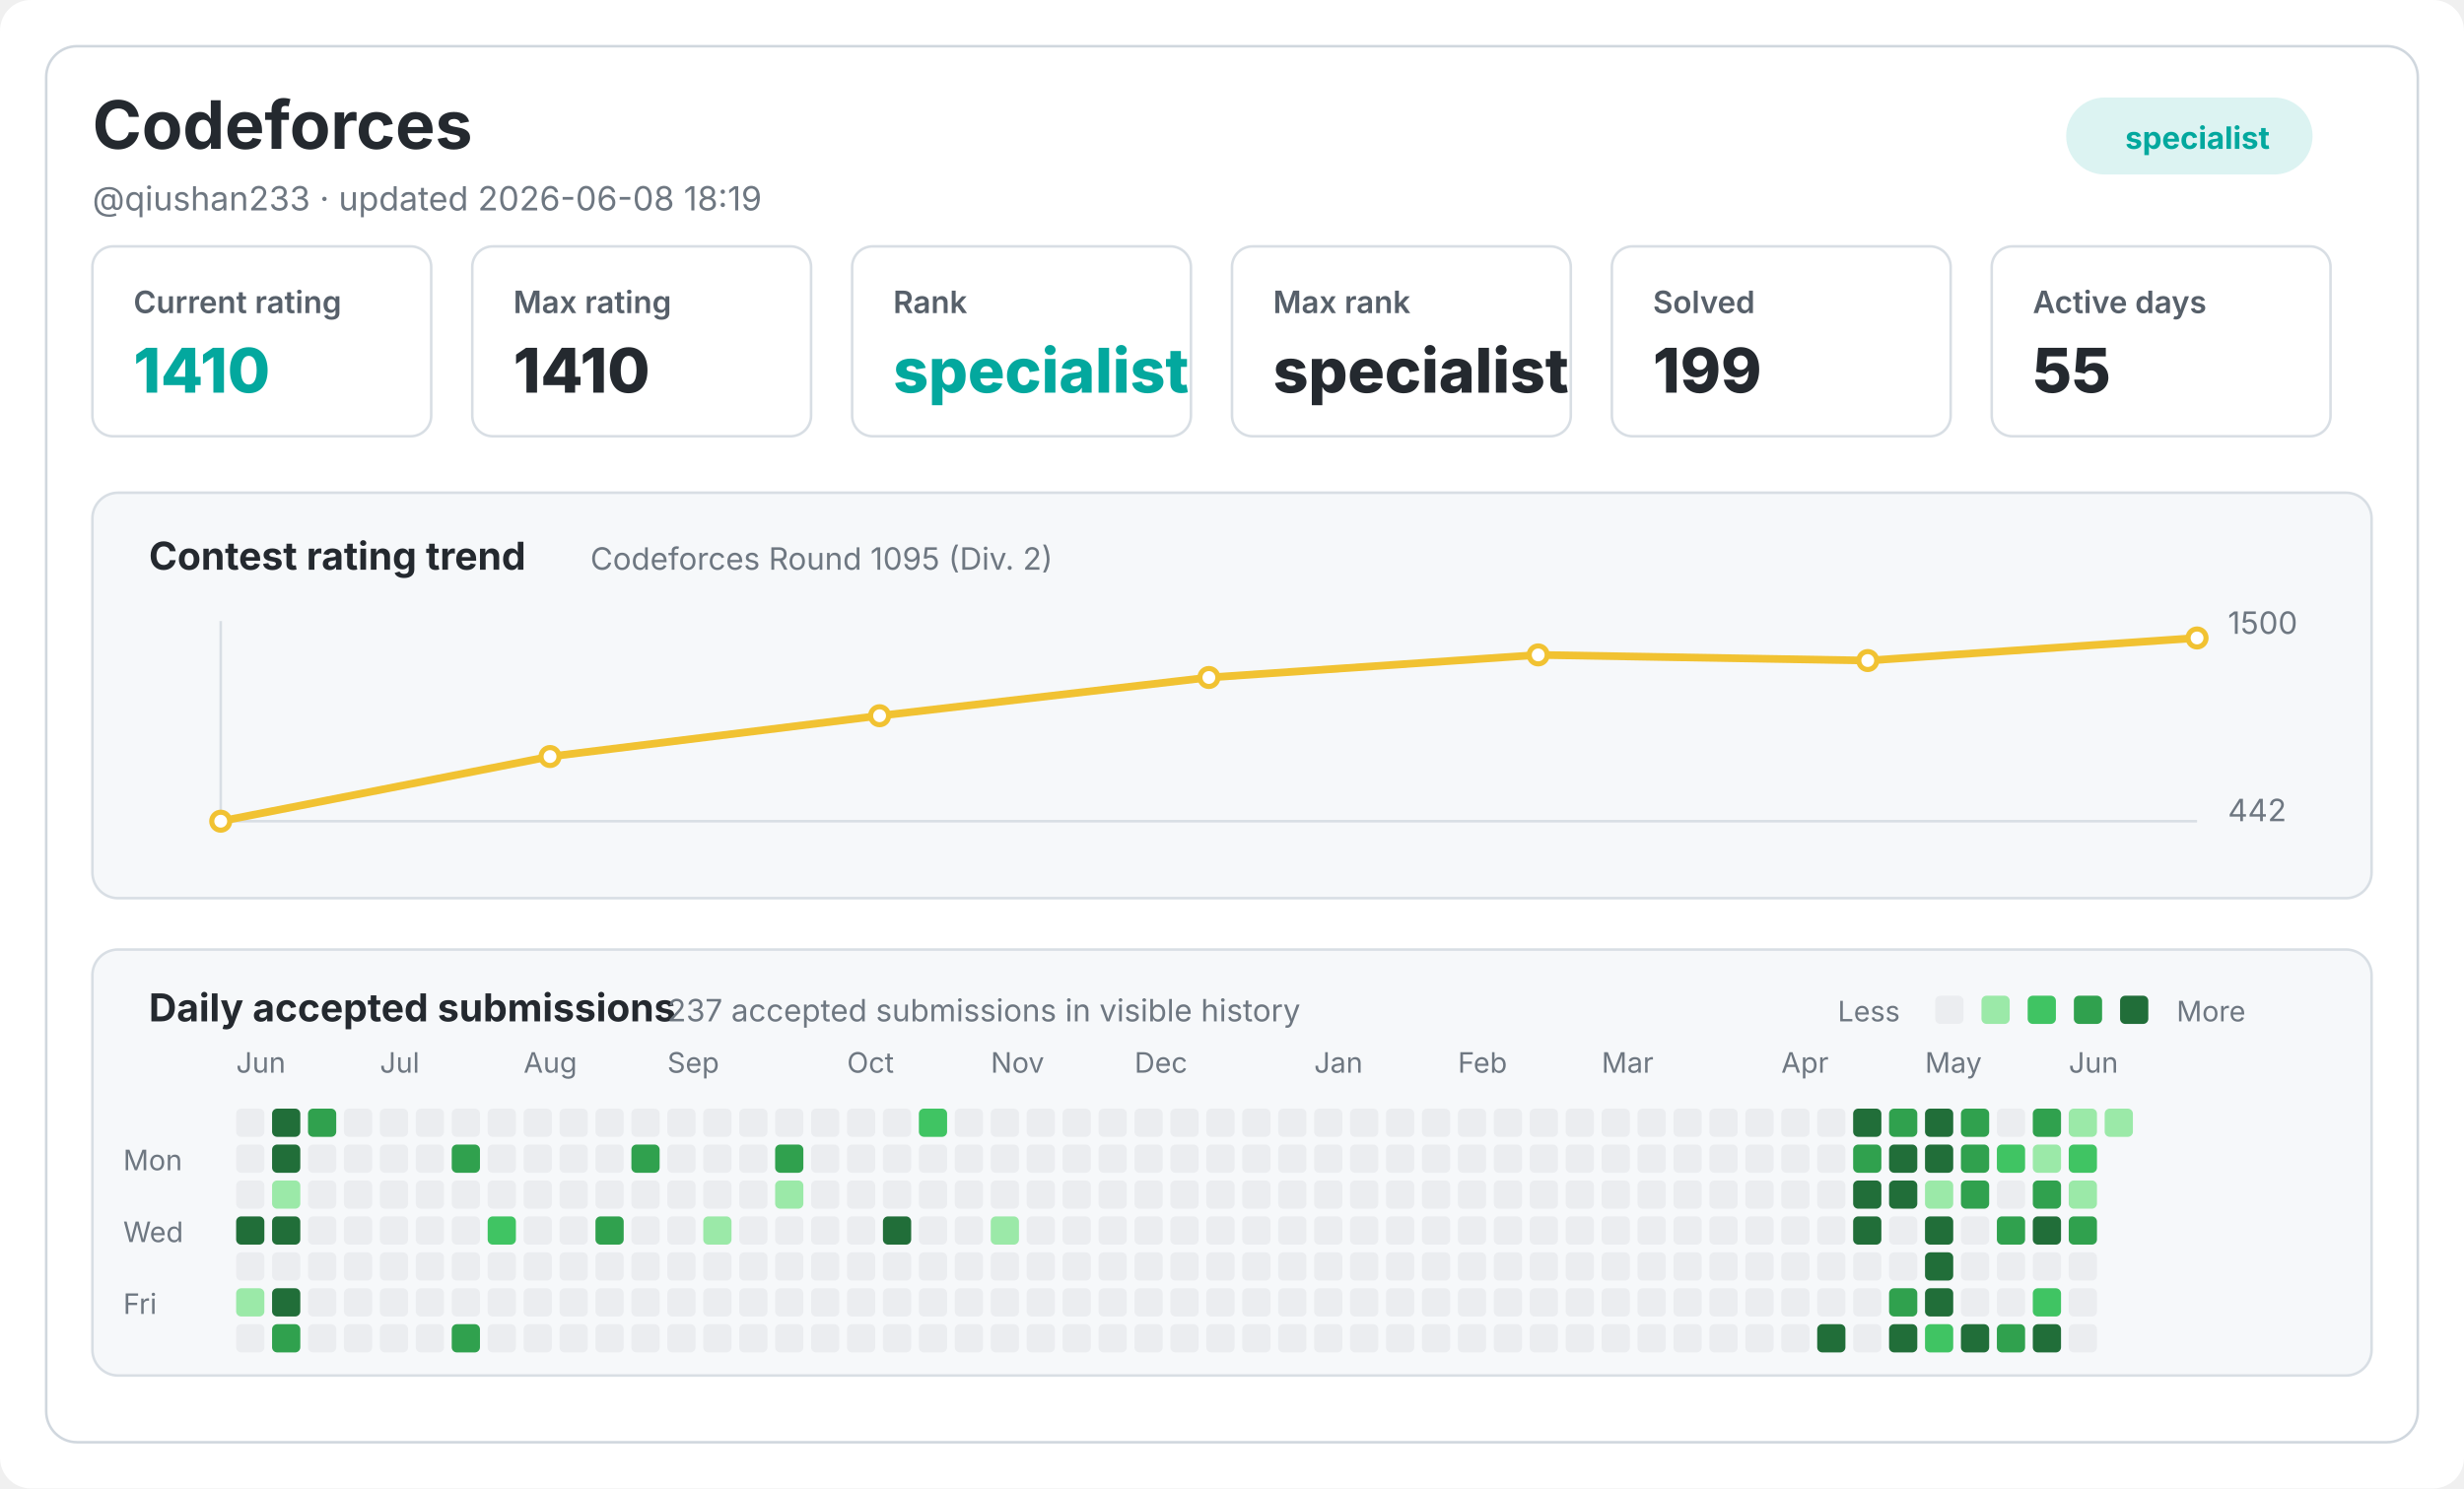
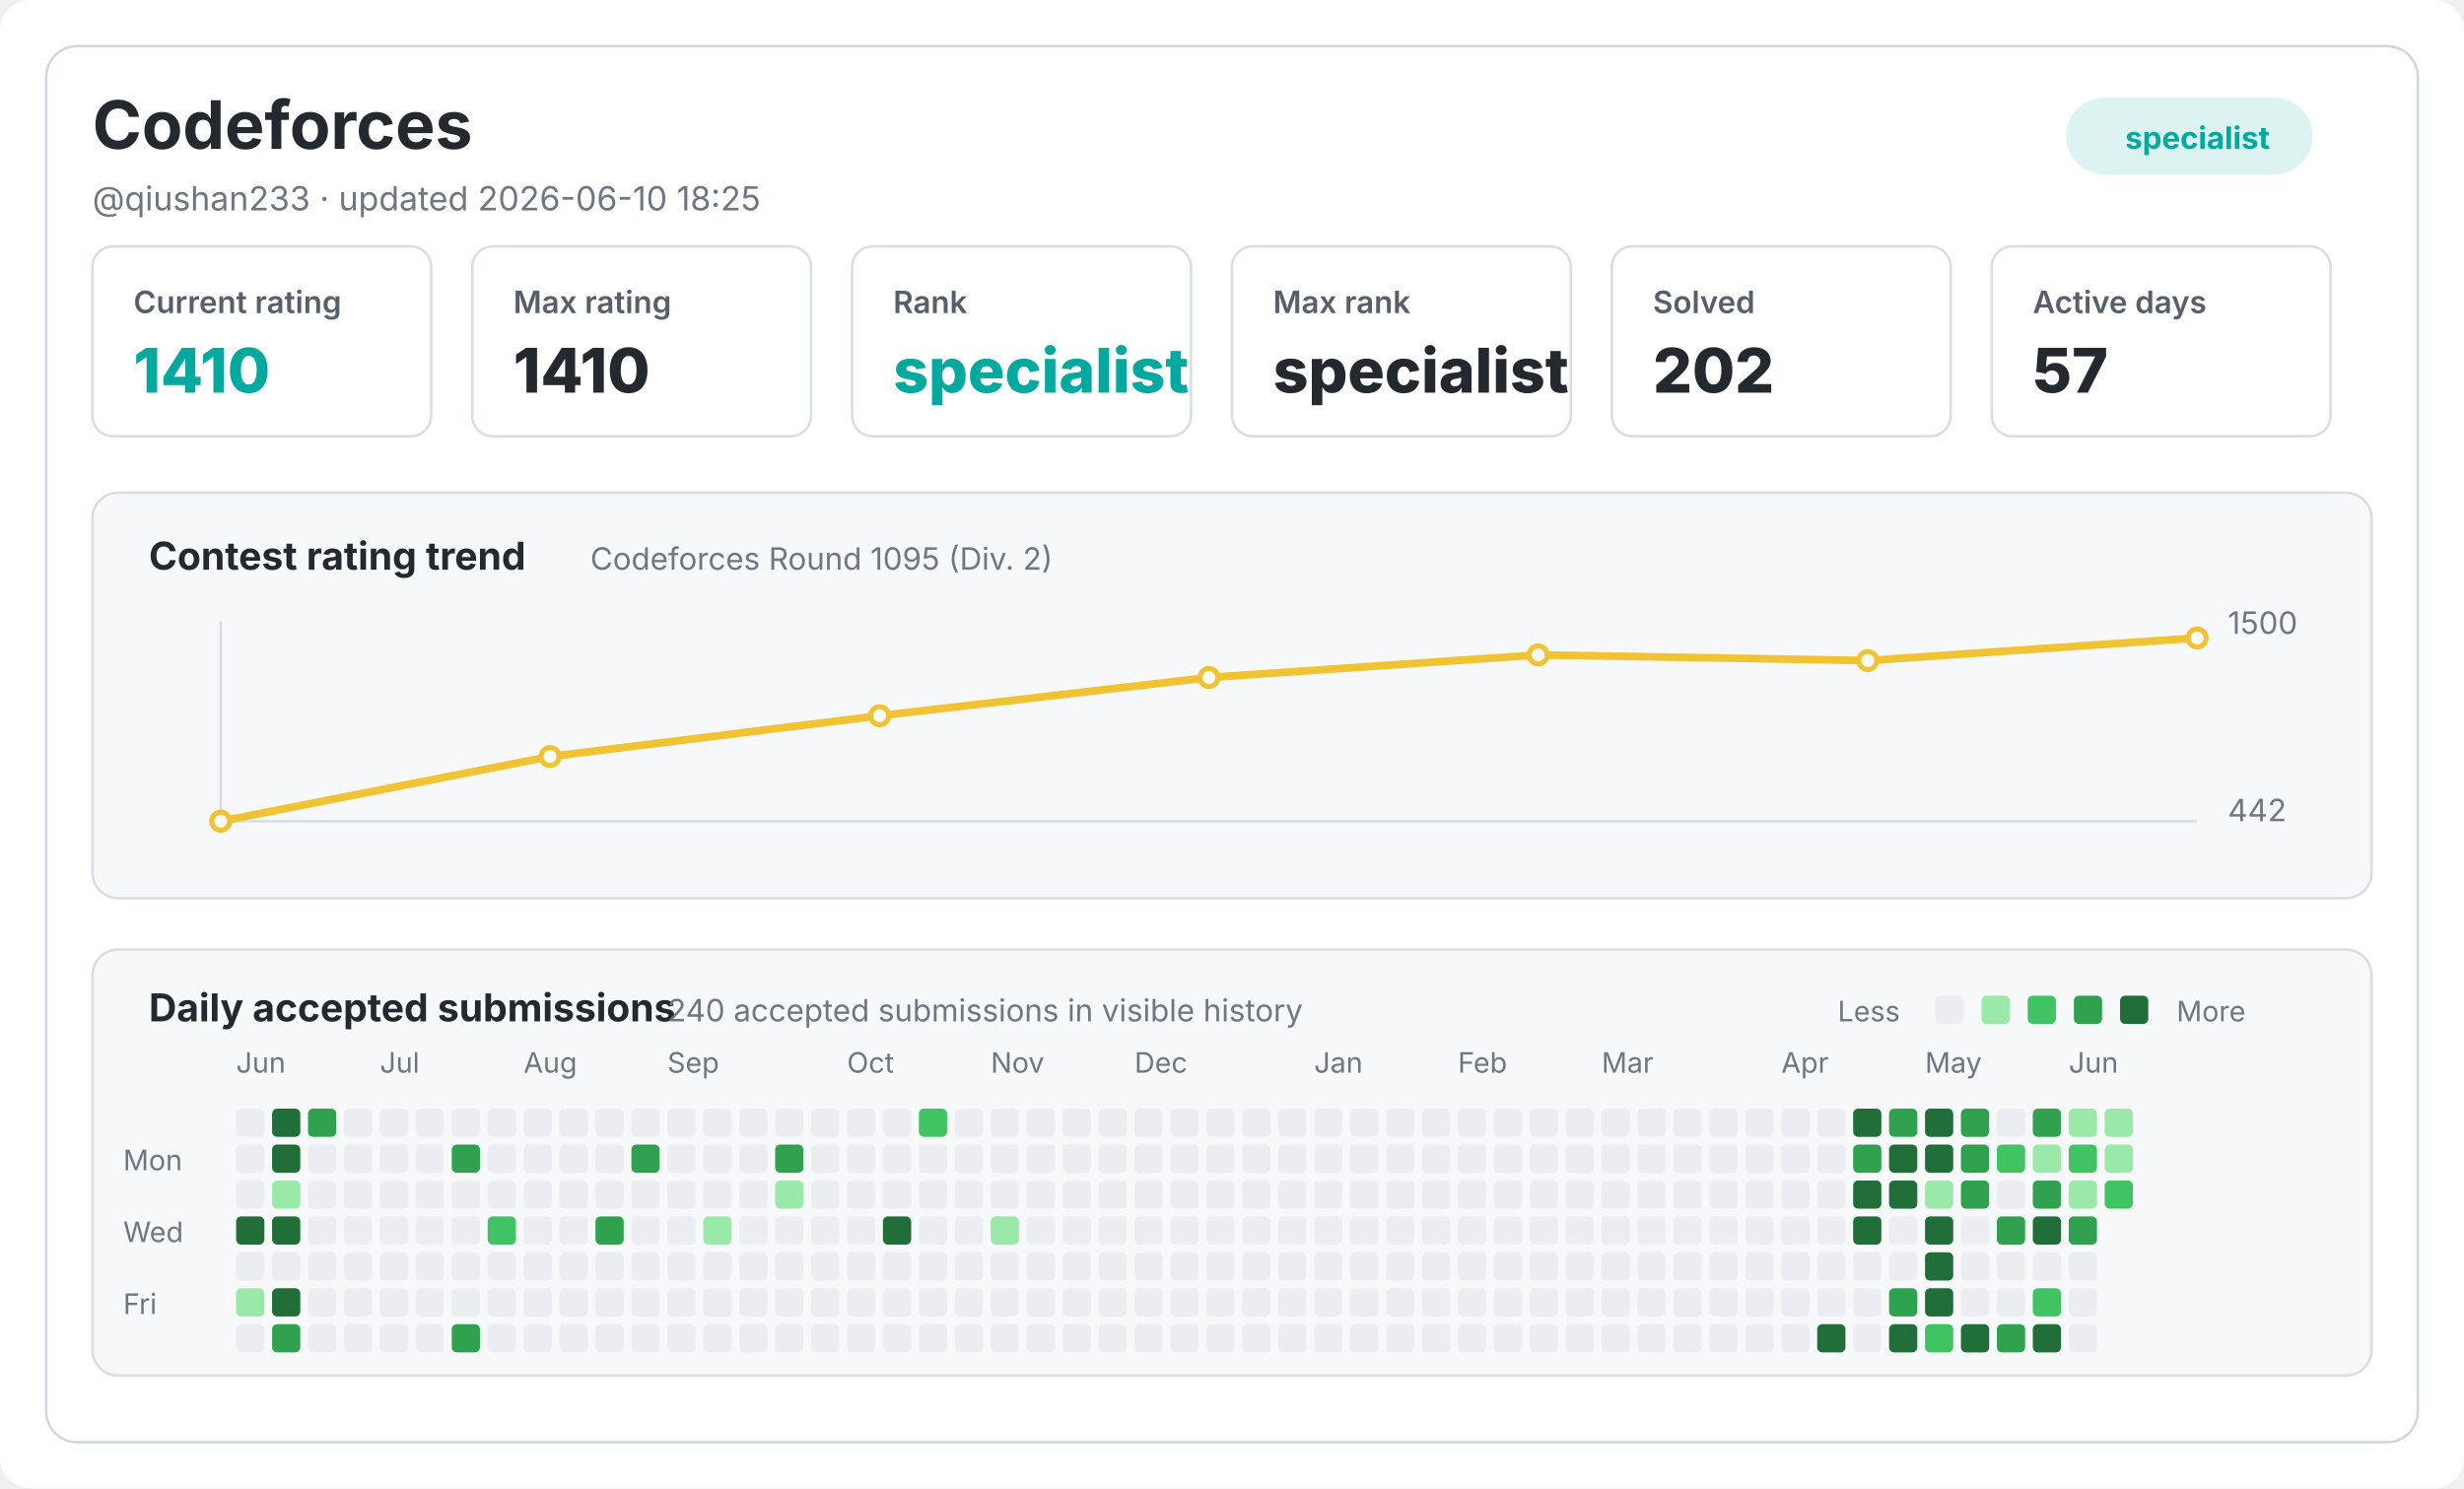
<svg xmlns="http://www.w3.org/2000/svg" width="960" height="580" viewBox="0 0 960 580" role="img" aria-label="Codeforces statistics for qiushan233">
  <style>
  .bg { fill: #ffffff; }
  .shell { fill: #ffffff; stroke: #d0d7de; }
  .soft { fill: #f6f8fa; stroke: #d8dee4; }
  .metric-card { fill: #ffffff; stroke: #d8dee4; }
  .title { font: 700 26px -apple-system,BlinkMacSystemFont,"Segoe UI",sans-serif; fill: #24292f; }
  .subtitle { font: 13px -apple-system,BlinkMacSystemFont,"Segoe UI",sans-serif; fill: #6e7781; }
  .section-title { font: 700 15px -apple-system,BlinkMacSystemFont,"Segoe UI",sans-serif; fill: #24292f; }
  .metric-label { font: 600 12px -apple-system,BlinkMacSystemFont,"Segoe UI",sans-serif; fill: #57606a; }
  .metric-value { font: 800 24px -apple-system,BlinkMacSystemFont,"Segoe UI",sans-serif; fill: #24292f; }
  .muted { font: 12px -apple-system,BlinkMacSystemFont,"Segoe UI",sans-serif; fill: #6e7781; }
  .small { font-size: 11px; }
  .rank { fill: #03a89e; }
  .grid { stroke: #d8dee4; stroke-width: 1; }
  .badge-bg { fill: #03a89e; opacity: 0.14; }
  .badge-text { font: 700 12px -apple-system,BlinkMacSystemFont,"Segoe UI",sans-serif; fill: #03a89e; }
  .heat-cell { cursor: default; transition: stroke 0.12s ease, stroke-width 0.12s ease; }
  .heat-cell:hover { stroke: #0969da; stroke-width: 1.5; }
</style>
  <rect class="bg" width="960" height="580" rx="12" />
  <rect class="shell" x="18" y="18" width="924" height="544" rx="12" />
  <text x="36" y="58" class="title">Codeforces</text>
-   <text x="36" y="82" class="subtitle">@qiushan233 · updated 2026-06-08 18:19</text>
+   <text x="36" y="82" class="subtitle">@qiushan233 · updated 2026-06-10 18:25</text>
  <rect x="805" y="38" width="96" height="30" rx="15" class="badge-bg" />
  <text x="828" y="58" class="badge-text">specialist</text>
  <rect x="36" y="96" width="132" height="74" rx="8" class="metric-card" />
  <text x="52" y="122" class="metric-label">Current rating</text>
  <text x="52" y="153" class="metric-value rank">1410</text>
  <rect x="184" y="96" width="132" height="74" rx="8" class="metric-card" />
  <text x="200" y="122" class="metric-label">Max rating</text>
  <text x="200" y="153" class="metric-value">1410</text>
  <rect x="332" y="96" width="132" height="74" rx="8" class="metric-card" />
  <text x="348" y="122" class="metric-label">Rank</text>
  <text x="348" y="153" class="metric-value rank">specialist</text>
  <rect x="480" y="96" width="132" height="74" rx="8" class="metric-card" />
  <text x="496" y="122" class="metric-label">Max rank</text>
  <text x="496" y="153" class="metric-value">specialist</text>
  <rect x="628" y="96" width="132" height="74" rx="8" class="metric-card" />
  <text x="644" y="122" class="metric-label">Solved</text>
-   <text x="644" y="153" class="metric-value">199</text>
+   <text x="644" y="153" class="metric-value">202</text>
  <rect x="776" y="96" width="132" height="74" rx="8" class="metric-card" />
  <text x="792" y="122" class="metric-label">Active days</text>
-   <text x="792" y="153" class="metric-value">55</text>
+   <text x="792" y="153" class="metric-value">57</text>
  <rect class="soft" x="36" y="192" width="888" height="158" rx="10" />
  <text x="58" y="222" class="section-title">Contest rating trend</text>
  <text x="230" y="222" class="muted">Codeforces Round 1095 (Div. 2)</text>
  <line x1="86" y1="320" x2="856" y2="320" class="grid" />
  <line x1="86" y1="242" x2="86" y2="320" class="grid" />
  <text x="868" y="247" class="muted">1500</text>
  <text x="868" y="320" class="muted">442</text>
  <polyline points="86.0,320.0 214.3,294.8 342.7,278.9 471.0,264.0 599.3,255.2 727.7,257.4 856.0,248.6" fill="none" stroke="#f1c232" stroke-width="3" stroke-linecap="round" stroke-linejoin="round" />
  <circle cx="86.0" cy="320.0" r="3.5" fill="#fff" stroke="#f1c232" stroke-width="2" />
  <circle cx="214.3" cy="294.8" r="3.5" fill="#fff" stroke="#f1c232" stroke-width="2" />
  <circle cx="342.7" cy="278.9" r="3.5" fill="#fff" stroke="#f1c232" stroke-width="2" />
  <circle cx="471.0" cy="264.0" r="3.5" fill="#fff" stroke="#f1c232" stroke-width="2" />
  <circle cx="599.3" cy="255.2" r="3.5" fill="#fff" stroke="#f1c232" stroke-width="2" />
  <circle cx="727.7" cy="257.4" r="3.5" fill="#fff" stroke="#f1c232" stroke-width="2" />
  <circle cx="856.0" cy="248.6" r="3.5" fill="#fff" stroke="#f1c232" stroke-width="2" />
  <rect class="soft" x="36" y="370" width="888" height="166" rx="10" />
  <text x="58" y="398" class="section-title">Daily accepted submissions</text>
-   <text x="260" y="398" class="muted">237 accepted submissions in visible history</text>
+   <text x="260" y="398" class="muted">240 accepted submissions in visible history</text>
  <text x="92" y="418" class="muted small">Jun</text>
  <text x="148" y="418" class="muted small">Jul</text>
  <text x="204" y="418" class="muted small">Aug</text>
  <text x="260" y="418" class="muted small">Sep</text>
  <text x="330" y="418" class="muted small">Oct</text>
  <text x="386" y="418" class="muted small">Nov</text>
  <text x="442" y="418" class="muted small">Dec</text>
  <text x="512" y="418" class="muted small">Jan</text>
  <text x="568" y="418" class="muted small">Feb</text>
  <text x="624" y="418" class="muted small">Mar</text>
  <text x="694" y="418" class="muted small">Apr</text>
  <text x="750" y="418" class="muted small">May</text>
  <text x="806" y="418" class="muted small">Jun</text>
  <text x="48" y="456" class="muted small">Mon</text>
  <text x="48" y="484" class="muted small">Wed</text>
  <text x="48" y="512" class="muted small">Fri</text>
  <rect class="heat-cell" x="92" y="432" width="11" height="11" rx="2" fill="#ebedf0" />
  <rect class="heat-cell" x="92" y="446" width="11" height="11" rx="2" fill="#ebedf0" />
  <rect class="heat-cell" x="92" y="460" width="11" height="11" rx="2" fill="#ebedf0" />
  <rect class="heat-cell" x="92" y="474" width="11" height="11" rx="2" fill="#216e39" />
  <rect class="heat-cell" x="92" y="488" width="11" height="11" rx="2" fill="#ebedf0" />
  <rect class="heat-cell" x="92" y="502" width="11" height="11" rx="2" fill="#9be9a8" />
  <rect class="heat-cell" x="92" y="516" width="11" height="11" rx="2" fill="#ebedf0" />
  <rect class="heat-cell" x="106" y="432" width="11" height="11" rx="2" fill="#216e39" />
  <rect class="heat-cell" x="106" y="446" width="11" height="11" rx="2" fill="#216e39" />
  <rect class="heat-cell" x="106" y="460" width="11" height="11" rx="2" fill="#9be9a8" />
  <rect class="heat-cell" x="106" y="474" width="11" height="11" rx="2" fill="#216e39" />
  <rect class="heat-cell" x="106" y="488" width="11" height="11" rx="2" fill="#ebedf0" />
  <rect class="heat-cell" x="106" y="502" width="11" height="11" rx="2" fill="#216e39" />
  <rect class="heat-cell" x="106" y="516" width="11" height="11" rx="2" fill="#30a14e" />
  <rect class="heat-cell" x="120" y="432" width="11" height="11" rx="2" fill="#30a14e" />
  <rect class="heat-cell" x="120" y="446" width="11" height="11" rx="2" fill="#ebedf0" />
  <rect class="heat-cell" x="120" y="460" width="11" height="11" rx="2" fill="#ebedf0" />
  <rect class="heat-cell" x="120" y="474" width="11" height="11" rx="2" fill="#ebedf0" />
  <rect class="heat-cell" x="120" y="488" width="11" height="11" rx="2" fill="#ebedf0" />
  <rect class="heat-cell" x="120" y="502" width="11" height="11" rx="2" fill="#ebedf0" />
  <rect class="heat-cell" x="120" y="516" width="11" height="11" rx="2" fill="#ebedf0" />
  <rect class="heat-cell" x="134" y="432" width="11" height="11" rx="2" fill="#ebedf0" />
  <rect class="heat-cell" x="134" y="446" width="11" height="11" rx="2" fill="#ebedf0" />
  <rect class="heat-cell" x="134" y="460" width="11" height="11" rx="2" fill="#ebedf0" />
  <rect class="heat-cell" x="134" y="474" width="11" height="11" rx="2" fill="#ebedf0" />
  <rect class="heat-cell" x="134" y="488" width="11" height="11" rx="2" fill="#ebedf0" />
  <rect class="heat-cell" x="134" y="502" width="11" height="11" rx="2" fill="#ebedf0" />
  <rect class="heat-cell" x="134" y="516" width="11" height="11" rx="2" fill="#ebedf0" />
  <rect class="heat-cell" x="148" y="432" width="11" height="11" rx="2" fill="#ebedf0" />
  <rect class="heat-cell" x="148" y="446" width="11" height="11" rx="2" fill="#ebedf0" />
  <rect class="heat-cell" x="148" y="460" width="11" height="11" rx="2" fill="#ebedf0" />
  <rect class="heat-cell" x="148" y="474" width="11" height="11" rx="2" fill="#ebedf0" />
  <rect class="heat-cell" x="148" y="488" width="11" height="11" rx="2" fill="#ebedf0" />
  <rect class="heat-cell" x="148" y="502" width="11" height="11" rx="2" fill="#ebedf0" />
  <rect class="heat-cell" x="148" y="516" width="11" height="11" rx="2" fill="#ebedf0" />
  <rect class="heat-cell" x="162" y="432" width="11" height="11" rx="2" fill="#ebedf0" />
  <rect class="heat-cell" x="162" y="446" width="11" height="11" rx="2" fill="#ebedf0" />
  <rect class="heat-cell" x="162" y="460" width="11" height="11" rx="2" fill="#ebedf0" />
  <rect class="heat-cell" x="162" y="474" width="11" height="11" rx="2" fill="#ebedf0" />
  <rect class="heat-cell" x="162" y="488" width="11" height="11" rx="2" fill="#ebedf0" />
  <rect class="heat-cell" x="162" y="502" width="11" height="11" rx="2" fill="#ebedf0" />
  <rect class="heat-cell" x="162" y="516" width="11" height="11" rx="2" fill="#ebedf0" />
  <rect class="heat-cell" x="176" y="432" width="11" height="11" rx="2" fill="#ebedf0" />
  <rect class="heat-cell" x="176" y="446" width="11" height="11" rx="2" fill="#30a14e" />
  <rect class="heat-cell" x="176" y="460" width="11" height="11" rx="2" fill="#ebedf0" />
  <rect class="heat-cell" x="176" y="474" width="11" height="11" rx="2" fill="#ebedf0" />
  <rect class="heat-cell" x="176" y="488" width="11" height="11" rx="2" fill="#ebedf0" />
  <rect class="heat-cell" x="176" y="502" width="11" height="11" rx="2" fill="#ebedf0" />
  <rect class="heat-cell" x="176" y="516" width="11" height="11" rx="2" fill="#30a14e" />
  <rect class="heat-cell" x="190" y="432" width="11" height="11" rx="2" fill="#ebedf0" />
  <rect class="heat-cell" x="190" y="446" width="11" height="11" rx="2" fill="#ebedf0" />
  <rect class="heat-cell" x="190" y="460" width="11" height="11" rx="2" fill="#ebedf0" />
  <rect class="heat-cell" x="190" y="474" width="11" height="11" rx="2" fill="#40c463" />
  <rect class="heat-cell" x="190" y="488" width="11" height="11" rx="2" fill="#ebedf0" />
  <rect class="heat-cell" x="190" y="502" width="11" height="11" rx="2" fill="#ebedf0" />
  <rect class="heat-cell" x="190" y="516" width="11" height="11" rx="2" fill="#ebedf0" />
  <rect class="heat-cell" x="204" y="432" width="11" height="11" rx="2" fill="#ebedf0" />
  <rect class="heat-cell" x="204" y="446" width="11" height="11" rx="2" fill="#ebedf0" />
  <rect class="heat-cell" x="204" y="460" width="11" height="11" rx="2" fill="#ebedf0" />
  <rect class="heat-cell" x="204" y="474" width="11" height="11" rx="2" fill="#ebedf0" />
  <rect class="heat-cell" x="204" y="488" width="11" height="11" rx="2" fill="#ebedf0" />
  <rect class="heat-cell" x="204" y="502" width="11" height="11" rx="2" fill="#ebedf0" />
  <rect class="heat-cell" x="204" y="516" width="11" height="11" rx="2" fill="#ebedf0" />
  <rect class="heat-cell" x="218" y="432" width="11" height="11" rx="2" fill="#ebedf0" />
  <rect class="heat-cell" x="218" y="446" width="11" height="11" rx="2" fill="#ebedf0" />
  <rect class="heat-cell" x="218" y="460" width="11" height="11" rx="2" fill="#ebedf0" />
  <rect class="heat-cell" x="218" y="474" width="11" height="11" rx="2" fill="#ebedf0" />
  <rect class="heat-cell" x="218" y="488" width="11" height="11" rx="2" fill="#ebedf0" />
  <rect class="heat-cell" x="218" y="502" width="11" height="11" rx="2" fill="#ebedf0" />
  <rect class="heat-cell" x="218" y="516" width="11" height="11" rx="2" fill="#ebedf0" />
  <rect class="heat-cell" x="232" y="432" width="11" height="11" rx="2" fill="#ebedf0" />
  <rect class="heat-cell" x="232" y="446" width="11" height="11" rx="2" fill="#ebedf0" />
  <rect class="heat-cell" x="232" y="460" width="11" height="11" rx="2" fill="#ebedf0" />
  <rect class="heat-cell" x="232" y="474" width="11" height="11" rx="2" fill="#30a14e" />
  <rect class="heat-cell" x="232" y="488" width="11" height="11" rx="2" fill="#ebedf0" />
  <rect class="heat-cell" x="232" y="502" width="11" height="11" rx="2" fill="#ebedf0" />
  <rect class="heat-cell" x="232" y="516" width="11" height="11" rx="2" fill="#ebedf0" />
  <rect class="heat-cell" x="246" y="432" width="11" height="11" rx="2" fill="#ebedf0" />
  <rect class="heat-cell" x="246" y="446" width="11" height="11" rx="2" fill="#30a14e" />
  <rect class="heat-cell" x="246" y="460" width="11" height="11" rx="2" fill="#ebedf0" />
  <rect class="heat-cell" x="246" y="474" width="11" height="11" rx="2" fill="#ebedf0" />
  <rect class="heat-cell" x="246" y="488" width="11" height="11" rx="2" fill="#ebedf0" />
  <rect class="heat-cell" x="246" y="502" width="11" height="11" rx="2" fill="#ebedf0" />
  <rect class="heat-cell" x="246" y="516" width="11" height="11" rx="2" fill="#ebedf0" />
  <rect class="heat-cell" x="260" y="432" width="11" height="11" rx="2" fill="#ebedf0" />
  <rect class="heat-cell" x="260" y="446" width="11" height="11" rx="2" fill="#ebedf0" />
  <rect class="heat-cell" x="260" y="460" width="11" height="11" rx="2" fill="#ebedf0" />
  <rect class="heat-cell" x="260" y="474" width="11" height="11" rx="2" fill="#ebedf0" />
  <rect class="heat-cell" x="260" y="488" width="11" height="11" rx="2" fill="#ebedf0" />
  <rect class="heat-cell" x="260" y="502" width="11" height="11" rx="2" fill="#ebedf0" />
  <rect class="heat-cell" x="260" y="516" width="11" height="11" rx="2" fill="#ebedf0" />
  <rect class="heat-cell" x="274" y="432" width="11" height="11" rx="2" fill="#ebedf0" />
  <rect class="heat-cell" x="274" y="446" width="11" height="11" rx="2" fill="#ebedf0" />
  <rect class="heat-cell" x="274" y="460" width="11" height="11" rx="2" fill="#ebedf0" />
  <rect class="heat-cell" x="274" y="474" width="11" height="11" rx="2" fill="#9be9a8" />
  <rect class="heat-cell" x="274" y="488" width="11" height="11" rx="2" fill="#ebedf0" />
  <rect class="heat-cell" x="274" y="502" width="11" height="11" rx="2" fill="#ebedf0" />
  <rect class="heat-cell" x="274" y="516" width="11" height="11" rx="2" fill="#ebedf0" />
  <rect class="heat-cell" x="288" y="432" width="11" height="11" rx="2" fill="#ebedf0" />
  <rect class="heat-cell" x="288" y="446" width="11" height="11" rx="2" fill="#ebedf0" />
  <rect class="heat-cell" x="288" y="460" width="11" height="11" rx="2" fill="#ebedf0" />
  <rect class="heat-cell" x="288" y="474" width="11" height="11" rx="2" fill="#ebedf0" />
  <rect class="heat-cell" x="288" y="488" width="11" height="11" rx="2" fill="#ebedf0" />
  <rect class="heat-cell" x="288" y="502" width="11" height="11" rx="2" fill="#ebedf0" />
  <rect class="heat-cell" x="288" y="516" width="11" height="11" rx="2" fill="#ebedf0" />
  <rect class="heat-cell" x="302" y="432" width="11" height="11" rx="2" fill="#ebedf0" />
  <rect class="heat-cell" x="302" y="446" width="11" height="11" rx="2" fill="#30a14e" />
  <rect class="heat-cell" x="302" y="460" width="11" height="11" rx="2" fill="#9be9a8" />
  <rect class="heat-cell" x="302" y="474" width="11" height="11" rx="2" fill="#ebedf0" />
  <rect class="heat-cell" x="302" y="488" width="11" height="11" rx="2" fill="#ebedf0" />
  <rect class="heat-cell" x="302" y="502" width="11" height="11" rx="2" fill="#ebedf0" />
  <rect class="heat-cell" x="302" y="516" width="11" height="11" rx="2" fill="#ebedf0" />
  <rect class="heat-cell" x="316" y="432" width="11" height="11" rx="2" fill="#ebedf0" />
  <rect class="heat-cell" x="316" y="446" width="11" height="11" rx="2" fill="#ebedf0" />
  <rect class="heat-cell" x="316" y="460" width="11" height="11" rx="2" fill="#ebedf0" />
  <rect class="heat-cell" x="316" y="474" width="11" height="11" rx="2" fill="#ebedf0" />
  <rect class="heat-cell" x="316" y="488" width="11" height="11" rx="2" fill="#ebedf0" />
  <rect class="heat-cell" x="316" y="502" width="11" height="11" rx="2" fill="#ebedf0" />
  <rect class="heat-cell" x="316" y="516" width="11" height="11" rx="2" fill="#ebedf0" />
  <rect class="heat-cell" x="330" y="432" width="11" height="11" rx="2" fill="#ebedf0" />
  <rect class="heat-cell" x="330" y="446" width="11" height="11" rx="2" fill="#ebedf0" />
  <rect class="heat-cell" x="330" y="460" width="11" height="11" rx="2" fill="#ebedf0" />
  <rect class="heat-cell" x="330" y="474" width="11" height="11" rx="2" fill="#ebedf0" />
  <rect class="heat-cell" x="330" y="488" width="11" height="11" rx="2" fill="#ebedf0" />
  <rect class="heat-cell" x="330" y="502" width="11" height="11" rx="2" fill="#ebedf0" />
  <rect class="heat-cell" x="330" y="516" width="11" height="11" rx="2" fill="#ebedf0" />
  <rect class="heat-cell" x="344" y="432" width="11" height="11" rx="2" fill="#ebedf0" />
  <rect class="heat-cell" x="344" y="446" width="11" height="11" rx="2" fill="#ebedf0" />
  <rect class="heat-cell" x="344" y="460" width="11" height="11" rx="2" fill="#ebedf0" />
  <rect class="heat-cell" x="344" y="474" width="11" height="11" rx="2" fill="#216e39" />
  <rect class="heat-cell" x="344" y="488" width="11" height="11" rx="2" fill="#ebedf0" />
  <rect class="heat-cell" x="344" y="502" width="11" height="11" rx="2" fill="#ebedf0" />
  <rect class="heat-cell" x="344" y="516" width="11" height="11" rx="2" fill="#ebedf0" />
  <rect class="heat-cell" x="358" y="432" width="11" height="11" rx="2" fill="#40c463" />
  <rect class="heat-cell" x="358" y="446" width="11" height="11" rx="2" fill="#ebedf0" />
  <rect class="heat-cell" x="358" y="460" width="11" height="11" rx="2" fill="#ebedf0" />
  <rect class="heat-cell" x="358" y="474" width="11" height="11" rx="2" fill="#ebedf0" />
  <rect class="heat-cell" x="358" y="488" width="11" height="11" rx="2" fill="#ebedf0" />
  <rect class="heat-cell" x="358" y="502" width="11" height="11" rx="2" fill="#ebedf0" />
  <rect class="heat-cell" x="358" y="516" width="11" height="11" rx="2" fill="#ebedf0" />
  <rect class="heat-cell" x="372" y="432" width="11" height="11" rx="2" fill="#ebedf0" />
  <rect class="heat-cell" x="372" y="446" width="11" height="11" rx="2" fill="#ebedf0" />
  <rect class="heat-cell" x="372" y="460" width="11" height="11" rx="2" fill="#ebedf0" />
  <rect class="heat-cell" x="372" y="474" width="11" height="11" rx="2" fill="#ebedf0" />
  <rect class="heat-cell" x="372" y="488" width="11" height="11" rx="2" fill="#ebedf0" />
  <rect class="heat-cell" x="372" y="502" width="11" height="11" rx="2" fill="#ebedf0" />
  <rect class="heat-cell" x="372" y="516" width="11" height="11" rx="2" fill="#ebedf0" />
  <rect class="heat-cell" x="386" y="432" width="11" height="11" rx="2" fill="#ebedf0" />
  <rect class="heat-cell" x="386" y="446" width="11" height="11" rx="2" fill="#ebedf0" />
  <rect class="heat-cell" x="386" y="460" width="11" height="11" rx="2" fill="#ebedf0" />
  <rect class="heat-cell" x="386" y="474" width="11" height="11" rx="2" fill="#9be9a8" />
  <rect class="heat-cell" x="386" y="488" width="11" height="11" rx="2" fill="#ebedf0" />
  <rect class="heat-cell" x="386" y="502" width="11" height="11" rx="2" fill="#ebedf0" />
  <rect class="heat-cell" x="386" y="516" width="11" height="11" rx="2" fill="#ebedf0" />
  <rect class="heat-cell" x="400" y="432" width="11" height="11" rx="2" fill="#ebedf0" />
  <rect class="heat-cell" x="400" y="446" width="11" height="11" rx="2" fill="#ebedf0" />
  <rect class="heat-cell" x="400" y="460" width="11" height="11" rx="2" fill="#ebedf0" />
  <rect class="heat-cell" x="400" y="474" width="11" height="11" rx="2" fill="#ebedf0" />
  <rect class="heat-cell" x="400" y="488" width="11" height="11" rx="2" fill="#ebedf0" />
  <rect class="heat-cell" x="400" y="502" width="11" height="11" rx="2" fill="#ebedf0" />
  <rect class="heat-cell" x="400" y="516" width="11" height="11" rx="2" fill="#ebedf0" />
  <rect class="heat-cell" x="414" y="432" width="11" height="11" rx="2" fill="#ebedf0" />
  <rect class="heat-cell" x="414" y="446" width="11" height="11" rx="2" fill="#ebedf0" />
  <rect class="heat-cell" x="414" y="460" width="11" height="11" rx="2" fill="#ebedf0" />
  <rect class="heat-cell" x="414" y="474" width="11" height="11" rx="2" fill="#ebedf0" />
  <rect class="heat-cell" x="414" y="488" width="11" height="11" rx="2" fill="#ebedf0" />
  <rect class="heat-cell" x="414" y="502" width="11" height="11" rx="2" fill="#ebedf0" />
  <rect class="heat-cell" x="414" y="516" width="11" height="11" rx="2" fill="#ebedf0" />
  <rect class="heat-cell" x="428" y="432" width="11" height="11" rx="2" fill="#ebedf0" />
  <rect class="heat-cell" x="428" y="446" width="11" height="11" rx="2" fill="#ebedf0" />
  <rect class="heat-cell" x="428" y="460" width="11" height="11" rx="2" fill="#ebedf0" />
  <rect class="heat-cell" x="428" y="474" width="11" height="11" rx="2" fill="#ebedf0" />
  <rect class="heat-cell" x="428" y="488" width="11" height="11" rx="2" fill="#ebedf0" />
  <rect class="heat-cell" x="428" y="502" width="11" height="11" rx="2" fill="#ebedf0" />
  <rect class="heat-cell" x="428" y="516" width="11" height="11" rx="2" fill="#ebedf0" />
  <rect class="heat-cell" x="442" y="432" width="11" height="11" rx="2" fill="#ebedf0" />
  <rect class="heat-cell" x="442" y="446" width="11" height="11" rx="2" fill="#ebedf0" />
  <rect class="heat-cell" x="442" y="460" width="11" height="11" rx="2" fill="#ebedf0" />
  <rect class="heat-cell" x="442" y="474" width="11" height="11" rx="2" fill="#ebedf0" />
  <rect class="heat-cell" x="442" y="488" width="11" height="11" rx="2" fill="#ebedf0" />
  <rect class="heat-cell" x="442" y="502" width="11" height="11" rx="2" fill="#ebedf0" />
  <rect class="heat-cell" x="442" y="516" width="11" height="11" rx="2" fill="#ebedf0" />
  <rect class="heat-cell" x="456" y="432" width="11" height="11" rx="2" fill="#ebedf0" />
  <rect class="heat-cell" x="456" y="446" width="11" height="11" rx="2" fill="#ebedf0" />
  <rect class="heat-cell" x="456" y="460" width="11" height="11" rx="2" fill="#ebedf0" />
  <rect class="heat-cell" x="456" y="474" width="11" height="11" rx="2" fill="#ebedf0" />
  <rect class="heat-cell" x="456" y="488" width="11" height="11" rx="2" fill="#ebedf0" />
  <rect class="heat-cell" x="456" y="502" width="11" height="11" rx="2" fill="#ebedf0" />
  <rect class="heat-cell" x="456" y="516" width="11" height="11" rx="2" fill="#ebedf0" />
  <rect class="heat-cell" x="470" y="432" width="11" height="11" rx="2" fill="#ebedf0" />
  <rect class="heat-cell" x="470" y="446" width="11" height="11" rx="2" fill="#ebedf0" />
  <rect class="heat-cell" x="470" y="460" width="11" height="11" rx="2" fill="#ebedf0" />
  <rect class="heat-cell" x="470" y="474" width="11" height="11" rx="2" fill="#ebedf0" />
  <rect class="heat-cell" x="470" y="488" width="11" height="11" rx="2" fill="#ebedf0" />
  <rect class="heat-cell" x="470" y="502" width="11" height="11" rx="2" fill="#ebedf0" />
  <rect class="heat-cell" x="470" y="516" width="11" height="11" rx="2" fill="#ebedf0" />
  <rect class="heat-cell" x="484" y="432" width="11" height="11" rx="2" fill="#ebedf0" />
  <rect class="heat-cell" x="484" y="446" width="11" height="11" rx="2" fill="#ebedf0" />
  <rect class="heat-cell" x="484" y="460" width="11" height="11" rx="2" fill="#ebedf0" />
  <rect class="heat-cell" x="484" y="474" width="11" height="11" rx="2" fill="#ebedf0" />
  <rect class="heat-cell" x="484" y="488" width="11" height="11" rx="2" fill="#ebedf0" />
  <rect class="heat-cell" x="484" y="502" width="11" height="11" rx="2" fill="#ebedf0" />
  <rect class="heat-cell" x="484" y="516" width="11" height="11" rx="2" fill="#ebedf0" />
  <rect class="heat-cell" x="498" y="432" width="11" height="11" rx="2" fill="#ebedf0" />
  <rect class="heat-cell" x="498" y="446" width="11" height="11" rx="2" fill="#ebedf0" />
  <rect class="heat-cell" x="498" y="460" width="11" height="11" rx="2" fill="#ebedf0" />
  <rect class="heat-cell" x="498" y="474" width="11" height="11" rx="2" fill="#ebedf0" />
  <rect class="heat-cell" x="498" y="488" width="11" height="11" rx="2" fill="#ebedf0" />
  <rect class="heat-cell" x="498" y="502" width="11" height="11" rx="2" fill="#ebedf0" />
  <rect class="heat-cell" x="498" y="516" width="11" height="11" rx="2" fill="#ebedf0" />
  <rect class="heat-cell" x="512" y="432" width="11" height="11" rx="2" fill="#ebedf0" />
  <rect class="heat-cell" x="512" y="446" width="11" height="11" rx="2" fill="#ebedf0" />
  <rect class="heat-cell" x="512" y="460" width="11" height="11" rx="2" fill="#ebedf0" />
  <rect class="heat-cell" x="512" y="474" width="11" height="11" rx="2" fill="#ebedf0" />
  <rect class="heat-cell" x="512" y="488" width="11" height="11" rx="2" fill="#ebedf0" />
  <rect class="heat-cell" x="512" y="502" width="11" height="11" rx="2" fill="#ebedf0" />
  <rect class="heat-cell" x="512" y="516" width="11" height="11" rx="2" fill="#ebedf0" />
  <rect class="heat-cell" x="526" y="432" width="11" height="11" rx="2" fill="#ebedf0" />
  <rect class="heat-cell" x="526" y="446" width="11" height="11" rx="2" fill="#ebedf0" />
  <rect class="heat-cell" x="526" y="460" width="11" height="11" rx="2" fill="#ebedf0" />
  <rect class="heat-cell" x="526" y="474" width="11" height="11" rx="2" fill="#ebedf0" />
  <rect class="heat-cell" x="526" y="488" width="11" height="11" rx="2" fill="#ebedf0" />
  <rect class="heat-cell" x="526" y="502" width="11" height="11" rx="2" fill="#ebedf0" />
  <rect class="heat-cell" x="526" y="516" width="11" height="11" rx="2" fill="#ebedf0" />
  <rect class="heat-cell" x="540" y="432" width="11" height="11" rx="2" fill="#ebedf0" />
  <rect class="heat-cell" x="540" y="446" width="11" height="11" rx="2" fill="#ebedf0" />
  <rect class="heat-cell" x="540" y="460" width="11" height="11" rx="2" fill="#ebedf0" />
  <rect class="heat-cell" x="540" y="474" width="11" height="11" rx="2" fill="#ebedf0" />
  <rect class="heat-cell" x="540" y="488" width="11" height="11" rx="2" fill="#ebedf0" />
  <rect class="heat-cell" x="540" y="502" width="11" height="11" rx="2" fill="#ebedf0" />
  <rect class="heat-cell" x="540" y="516" width="11" height="11" rx="2" fill="#ebedf0" />
  <rect class="heat-cell" x="554" y="432" width="11" height="11" rx="2" fill="#ebedf0" />
  <rect class="heat-cell" x="554" y="446" width="11" height="11" rx="2" fill="#ebedf0" />
  <rect class="heat-cell" x="554" y="460" width="11" height="11" rx="2" fill="#ebedf0" />
  <rect class="heat-cell" x="554" y="474" width="11" height="11" rx="2" fill="#ebedf0" />
  <rect class="heat-cell" x="554" y="488" width="11" height="11" rx="2" fill="#ebedf0" />
  <rect class="heat-cell" x="554" y="502" width="11" height="11" rx="2" fill="#ebedf0" />
  <rect class="heat-cell" x="554" y="516" width="11" height="11" rx="2" fill="#ebedf0" />
  <rect class="heat-cell" x="568" y="432" width="11" height="11" rx="2" fill="#ebedf0" />
  <rect class="heat-cell" x="568" y="446" width="11" height="11" rx="2" fill="#ebedf0" />
  <rect class="heat-cell" x="568" y="460" width="11" height="11" rx="2" fill="#ebedf0" />
  <rect class="heat-cell" x="568" y="474" width="11" height="11" rx="2" fill="#ebedf0" />
  <rect class="heat-cell" x="568" y="488" width="11" height="11" rx="2" fill="#ebedf0" />
  <rect class="heat-cell" x="568" y="502" width="11" height="11" rx="2" fill="#ebedf0" />
  <rect class="heat-cell" x="568" y="516" width="11" height="11" rx="2" fill="#ebedf0" />
  <rect class="heat-cell" x="582" y="432" width="11" height="11" rx="2" fill="#ebedf0" />
  <rect class="heat-cell" x="582" y="446" width="11" height="11" rx="2" fill="#ebedf0" />
  <rect class="heat-cell" x="582" y="460" width="11" height="11" rx="2" fill="#ebedf0" />
  <rect class="heat-cell" x="582" y="474" width="11" height="11" rx="2" fill="#ebedf0" />
  <rect class="heat-cell" x="582" y="488" width="11" height="11" rx="2" fill="#ebedf0" />
  <rect class="heat-cell" x="582" y="502" width="11" height="11" rx="2" fill="#ebedf0" />
  <rect class="heat-cell" x="582" y="516" width="11" height="11" rx="2" fill="#ebedf0" />
  <rect class="heat-cell" x="596" y="432" width="11" height="11" rx="2" fill="#ebedf0" />
  <rect class="heat-cell" x="596" y="446" width="11" height="11" rx="2" fill="#ebedf0" />
  <rect class="heat-cell" x="596" y="460" width="11" height="11" rx="2" fill="#ebedf0" />
  <rect class="heat-cell" x="596" y="474" width="11" height="11" rx="2" fill="#ebedf0" />
  <rect class="heat-cell" x="596" y="488" width="11" height="11" rx="2" fill="#ebedf0" />
  <rect class="heat-cell" x="596" y="502" width="11" height="11" rx="2" fill="#ebedf0" />
  <rect class="heat-cell" x="596" y="516" width="11" height="11" rx="2" fill="#ebedf0" />
  <rect class="heat-cell" x="610" y="432" width="11" height="11" rx="2" fill="#ebedf0" />
  <rect class="heat-cell" x="610" y="446" width="11" height="11" rx="2" fill="#ebedf0" />
  <rect class="heat-cell" x="610" y="460" width="11" height="11" rx="2" fill="#ebedf0" />
  <rect class="heat-cell" x="610" y="474" width="11" height="11" rx="2" fill="#ebedf0" />
  <rect class="heat-cell" x="610" y="488" width="11" height="11" rx="2" fill="#ebedf0" />
  <rect class="heat-cell" x="610" y="502" width="11" height="11" rx="2" fill="#ebedf0" />
  <rect class="heat-cell" x="610" y="516" width="11" height="11" rx="2" fill="#ebedf0" />
  <rect class="heat-cell" x="624" y="432" width="11" height="11" rx="2" fill="#ebedf0" />
  <rect class="heat-cell" x="624" y="446" width="11" height="11" rx="2" fill="#ebedf0" />
  <rect class="heat-cell" x="624" y="460" width="11" height="11" rx="2" fill="#ebedf0" />
  <rect class="heat-cell" x="624" y="474" width="11" height="11" rx="2" fill="#ebedf0" />
  <rect class="heat-cell" x="624" y="488" width="11" height="11" rx="2" fill="#ebedf0" />
  <rect class="heat-cell" x="624" y="502" width="11" height="11" rx="2" fill="#ebedf0" />
  <rect class="heat-cell" x="624" y="516" width="11" height="11" rx="2" fill="#ebedf0" />
  <rect class="heat-cell" x="638" y="432" width="11" height="11" rx="2" fill="#ebedf0" />
  <rect class="heat-cell" x="638" y="446" width="11" height="11" rx="2" fill="#ebedf0" />
  <rect class="heat-cell" x="638" y="460" width="11" height="11" rx="2" fill="#ebedf0" />
  <rect class="heat-cell" x="638" y="474" width="11" height="11" rx="2" fill="#ebedf0" />
  <rect class="heat-cell" x="638" y="488" width="11" height="11" rx="2" fill="#ebedf0" />
  <rect class="heat-cell" x="638" y="502" width="11" height="11" rx="2" fill="#ebedf0" />
  <rect class="heat-cell" x="638" y="516" width="11" height="11" rx="2" fill="#ebedf0" />
  <rect class="heat-cell" x="652" y="432" width="11" height="11" rx="2" fill="#ebedf0" />
  <rect class="heat-cell" x="652" y="446" width="11" height="11" rx="2" fill="#ebedf0" />
  <rect class="heat-cell" x="652" y="460" width="11" height="11" rx="2" fill="#ebedf0" />
  <rect class="heat-cell" x="652" y="474" width="11" height="11" rx="2" fill="#ebedf0" />
  <rect class="heat-cell" x="652" y="488" width="11" height="11" rx="2" fill="#ebedf0" />
  <rect class="heat-cell" x="652" y="502" width="11" height="11" rx="2" fill="#ebedf0" />
  <rect class="heat-cell" x="652" y="516" width="11" height="11" rx="2" fill="#ebedf0" />
  <rect class="heat-cell" x="666" y="432" width="11" height="11" rx="2" fill="#ebedf0" />
  <rect class="heat-cell" x="666" y="446" width="11" height="11" rx="2" fill="#ebedf0" />
  <rect class="heat-cell" x="666" y="460" width="11" height="11" rx="2" fill="#ebedf0" />
  <rect class="heat-cell" x="666" y="474" width="11" height="11" rx="2" fill="#ebedf0" />
  <rect class="heat-cell" x="666" y="488" width="11" height="11" rx="2" fill="#ebedf0" />
  <rect class="heat-cell" x="666" y="502" width="11" height="11" rx="2" fill="#ebedf0" />
  <rect class="heat-cell" x="666" y="516" width="11" height="11" rx="2" fill="#ebedf0" />
  <rect class="heat-cell" x="680" y="432" width="11" height="11" rx="2" fill="#ebedf0" />
  <rect class="heat-cell" x="680" y="446" width="11" height="11" rx="2" fill="#ebedf0" />
  <rect class="heat-cell" x="680" y="460" width="11" height="11" rx="2" fill="#ebedf0" />
  <rect class="heat-cell" x="680" y="474" width="11" height="11" rx="2" fill="#ebedf0" />
  <rect class="heat-cell" x="680" y="488" width="11" height="11" rx="2" fill="#ebedf0" />
  <rect class="heat-cell" x="680" y="502" width="11" height="11" rx="2" fill="#ebedf0" />
  <rect class="heat-cell" x="680" y="516" width="11" height="11" rx="2" fill="#ebedf0" />
  <rect class="heat-cell" x="694" y="432" width="11" height="11" rx="2" fill="#ebedf0" />
  <rect class="heat-cell" x="694" y="446" width="11" height="11" rx="2" fill="#ebedf0" />
  <rect class="heat-cell" x="694" y="460" width="11" height="11" rx="2" fill="#ebedf0" />
  <rect class="heat-cell" x="694" y="474" width="11" height="11" rx="2" fill="#ebedf0" />
  <rect class="heat-cell" x="694" y="488" width="11" height="11" rx="2" fill="#ebedf0" />
  <rect class="heat-cell" x="694" y="502" width="11" height="11" rx="2" fill="#ebedf0" />
  <rect class="heat-cell" x="694" y="516" width="11" height="11" rx="2" fill="#ebedf0" />
  <rect class="heat-cell" x="708" y="432" width="11" height="11" rx="2" fill="#ebedf0" />
  <rect class="heat-cell" x="708" y="446" width="11" height="11" rx="2" fill="#ebedf0" />
  <rect class="heat-cell" x="708" y="460" width="11" height="11" rx="2" fill="#ebedf0" />
  <rect class="heat-cell" x="708" y="474" width="11" height="11" rx="2" fill="#ebedf0" />
  <rect class="heat-cell" x="708" y="488" width="11" height="11" rx="2" fill="#ebedf0" />
  <rect class="heat-cell" x="708" y="502" width="11" height="11" rx="2" fill="#ebedf0" />
  <rect class="heat-cell" x="708" y="516" width="11" height="11" rx="2" fill="#216e39" />
  <rect class="heat-cell" x="722" y="432" width="11" height="11" rx="2" fill="#216e39" />
  <rect class="heat-cell" x="722" y="446" width="11" height="11" rx="2" fill="#30a14e" />
  <rect class="heat-cell" x="722" y="460" width="11" height="11" rx="2" fill="#216e39" />
  <rect class="heat-cell" x="722" y="474" width="11" height="11" rx="2" fill="#216e39" />
  <rect class="heat-cell" x="722" y="488" width="11" height="11" rx="2" fill="#ebedf0" />
  <rect class="heat-cell" x="722" y="502" width="11" height="11" rx="2" fill="#ebedf0" />
  <rect class="heat-cell" x="722" y="516" width="11" height="11" rx="2" fill="#ebedf0" />
  <rect class="heat-cell" x="736" y="432" width="11" height="11" rx="2" fill="#30a14e" />
  <rect class="heat-cell" x="736" y="446" width="11" height="11" rx="2" fill="#216e39" />
  <rect class="heat-cell" x="736" y="460" width="11" height="11" rx="2" fill="#216e39" />
  <rect class="heat-cell" x="736" y="474" width="11" height="11" rx="2" fill="#ebedf0" />
  <rect class="heat-cell" x="736" y="488" width="11" height="11" rx="2" fill="#ebedf0" />
  <rect class="heat-cell" x="736" y="502" width="11" height="11" rx="2" fill="#30a14e" />
  <rect class="heat-cell" x="736" y="516" width="11" height="11" rx="2" fill="#216e39" />
  <rect class="heat-cell" x="750" y="432" width="11" height="11" rx="2" fill="#216e39" />
  <rect class="heat-cell" x="750" y="446" width="11" height="11" rx="2" fill="#216e39" />
  <rect class="heat-cell" x="750" y="460" width="11" height="11" rx="2" fill="#9be9a8" />
  <rect class="heat-cell" x="750" y="474" width="11" height="11" rx="2" fill="#216e39" />
  <rect class="heat-cell" x="750" y="488" width="11" height="11" rx="2" fill="#216e39" />
  <rect class="heat-cell" x="750" y="502" width="11" height="11" rx="2" fill="#216e39" />
  <rect class="heat-cell" x="750" y="516" width="11" height="11" rx="2" fill="#40c463" />
  <rect class="heat-cell" x="764" y="432" width="11" height="11" rx="2" fill="#30a14e" />
  <rect class="heat-cell" x="764" y="446" width="11" height="11" rx="2" fill="#30a14e" />
  <rect class="heat-cell" x="764" y="460" width="11" height="11" rx="2" fill="#30a14e" />
  <rect class="heat-cell" x="764" y="474" width="11" height="11" rx="2" fill="#ebedf0" />
  <rect class="heat-cell" x="764" y="488" width="11" height="11" rx="2" fill="#ebedf0" />
  <rect class="heat-cell" x="764" y="502" width="11" height="11" rx="2" fill="#ebedf0" />
  <rect class="heat-cell" x="764" y="516" width="11" height="11" rx="2" fill="#216e39" />
  <rect class="heat-cell" x="778" y="432" width="11" height="11" rx="2" fill="#ebedf0" />
  <rect class="heat-cell" x="778" y="446" width="11" height="11" rx="2" fill="#40c463" />
  <rect class="heat-cell" x="778" y="460" width="11" height="11" rx="2" fill="#ebedf0" />
  <rect class="heat-cell" x="778" y="474" width="11" height="11" rx="2" fill="#30a14e" />
  <rect class="heat-cell" x="778" y="488" width="11" height="11" rx="2" fill="#ebedf0" />
  <rect class="heat-cell" x="778" y="502" width="11" height="11" rx="2" fill="#ebedf0" />
  <rect class="heat-cell" x="778" y="516" width="11" height="11" rx="2" fill="#30a14e" />
  <rect class="heat-cell" x="792" y="432" width="11" height="11" rx="2" fill="#30a14e" />
  <rect class="heat-cell" x="792" y="446" width="11" height="11" rx="2" fill="#9be9a8" />
  <rect class="heat-cell" x="792" y="460" width="11" height="11" rx="2" fill="#30a14e" />
  <rect class="heat-cell" x="792" y="474" width="11" height="11" rx="2" fill="#216e39" />
  <rect class="heat-cell" x="792" y="488" width="11" height="11" rx="2" fill="#ebedf0" />
  <rect class="heat-cell" x="792" y="502" width="11" height="11" rx="2" fill="#40c463" />
  <rect class="heat-cell" x="792" y="516" width="11" height="11" rx="2" fill="#216e39" />
  <rect class="heat-cell" x="806" y="432" width="11" height="11" rx="2" fill="#9be9a8" />
  <rect class="heat-cell" x="806" y="446" width="11" height="11" rx="2" fill="#40c463" />
  <rect class="heat-cell" x="806" y="460" width="11" height="11" rx="2" fill="#9be9a8" />
  <rect class="heat-cell" x="806" y="474" width="11" height="11" rx="2" fill="#30a14e" />
  <rect class="heat-cell" x="806" y="488" width="11" height="11" rx="2" fill="#ebedf0" />
  <rect class="heat-cell" x="806" y="502" width="11" height="11" rx="2" fill="#ebedf0" />
  <rect class="heat-cell" x="806" y="516" width="11" height="11" rx="2" fill="#ebedf0" />
  <rect class="heat-cell" x="820" y="432" width="11" height="11" rx="2" fill="#9be9a8" />
+   <rect class="heat-cell" x="820" y="446" width="11" height="11" rx="2" fill="#9be9a8" />
+   <rect class="heat-cell" x="820" y="460" width="11" height="11" rx="2" fill="#40c463" />
  <text x="716" y="398" class="muted small">Less</text>
  <rect x="754" y="388" width="11" height="11" rx="2" fill="#ebedf0" />
  <rect x="772" y="388" width="11" height="11" rx="2" fill="#9be9a8" />
  <rect x="790" y="388" width="11" height="11" rx="2" fill="#40c463" />
  <rect x="808" y="388" width="11" height="11" rx="2" fill="#30a14e" />
  <rect x="826" y="388" width="11" height="11" rx="2" fill="#216e39" />
  <text x="848" y="398" class="muted small">More</text>
</svg>
